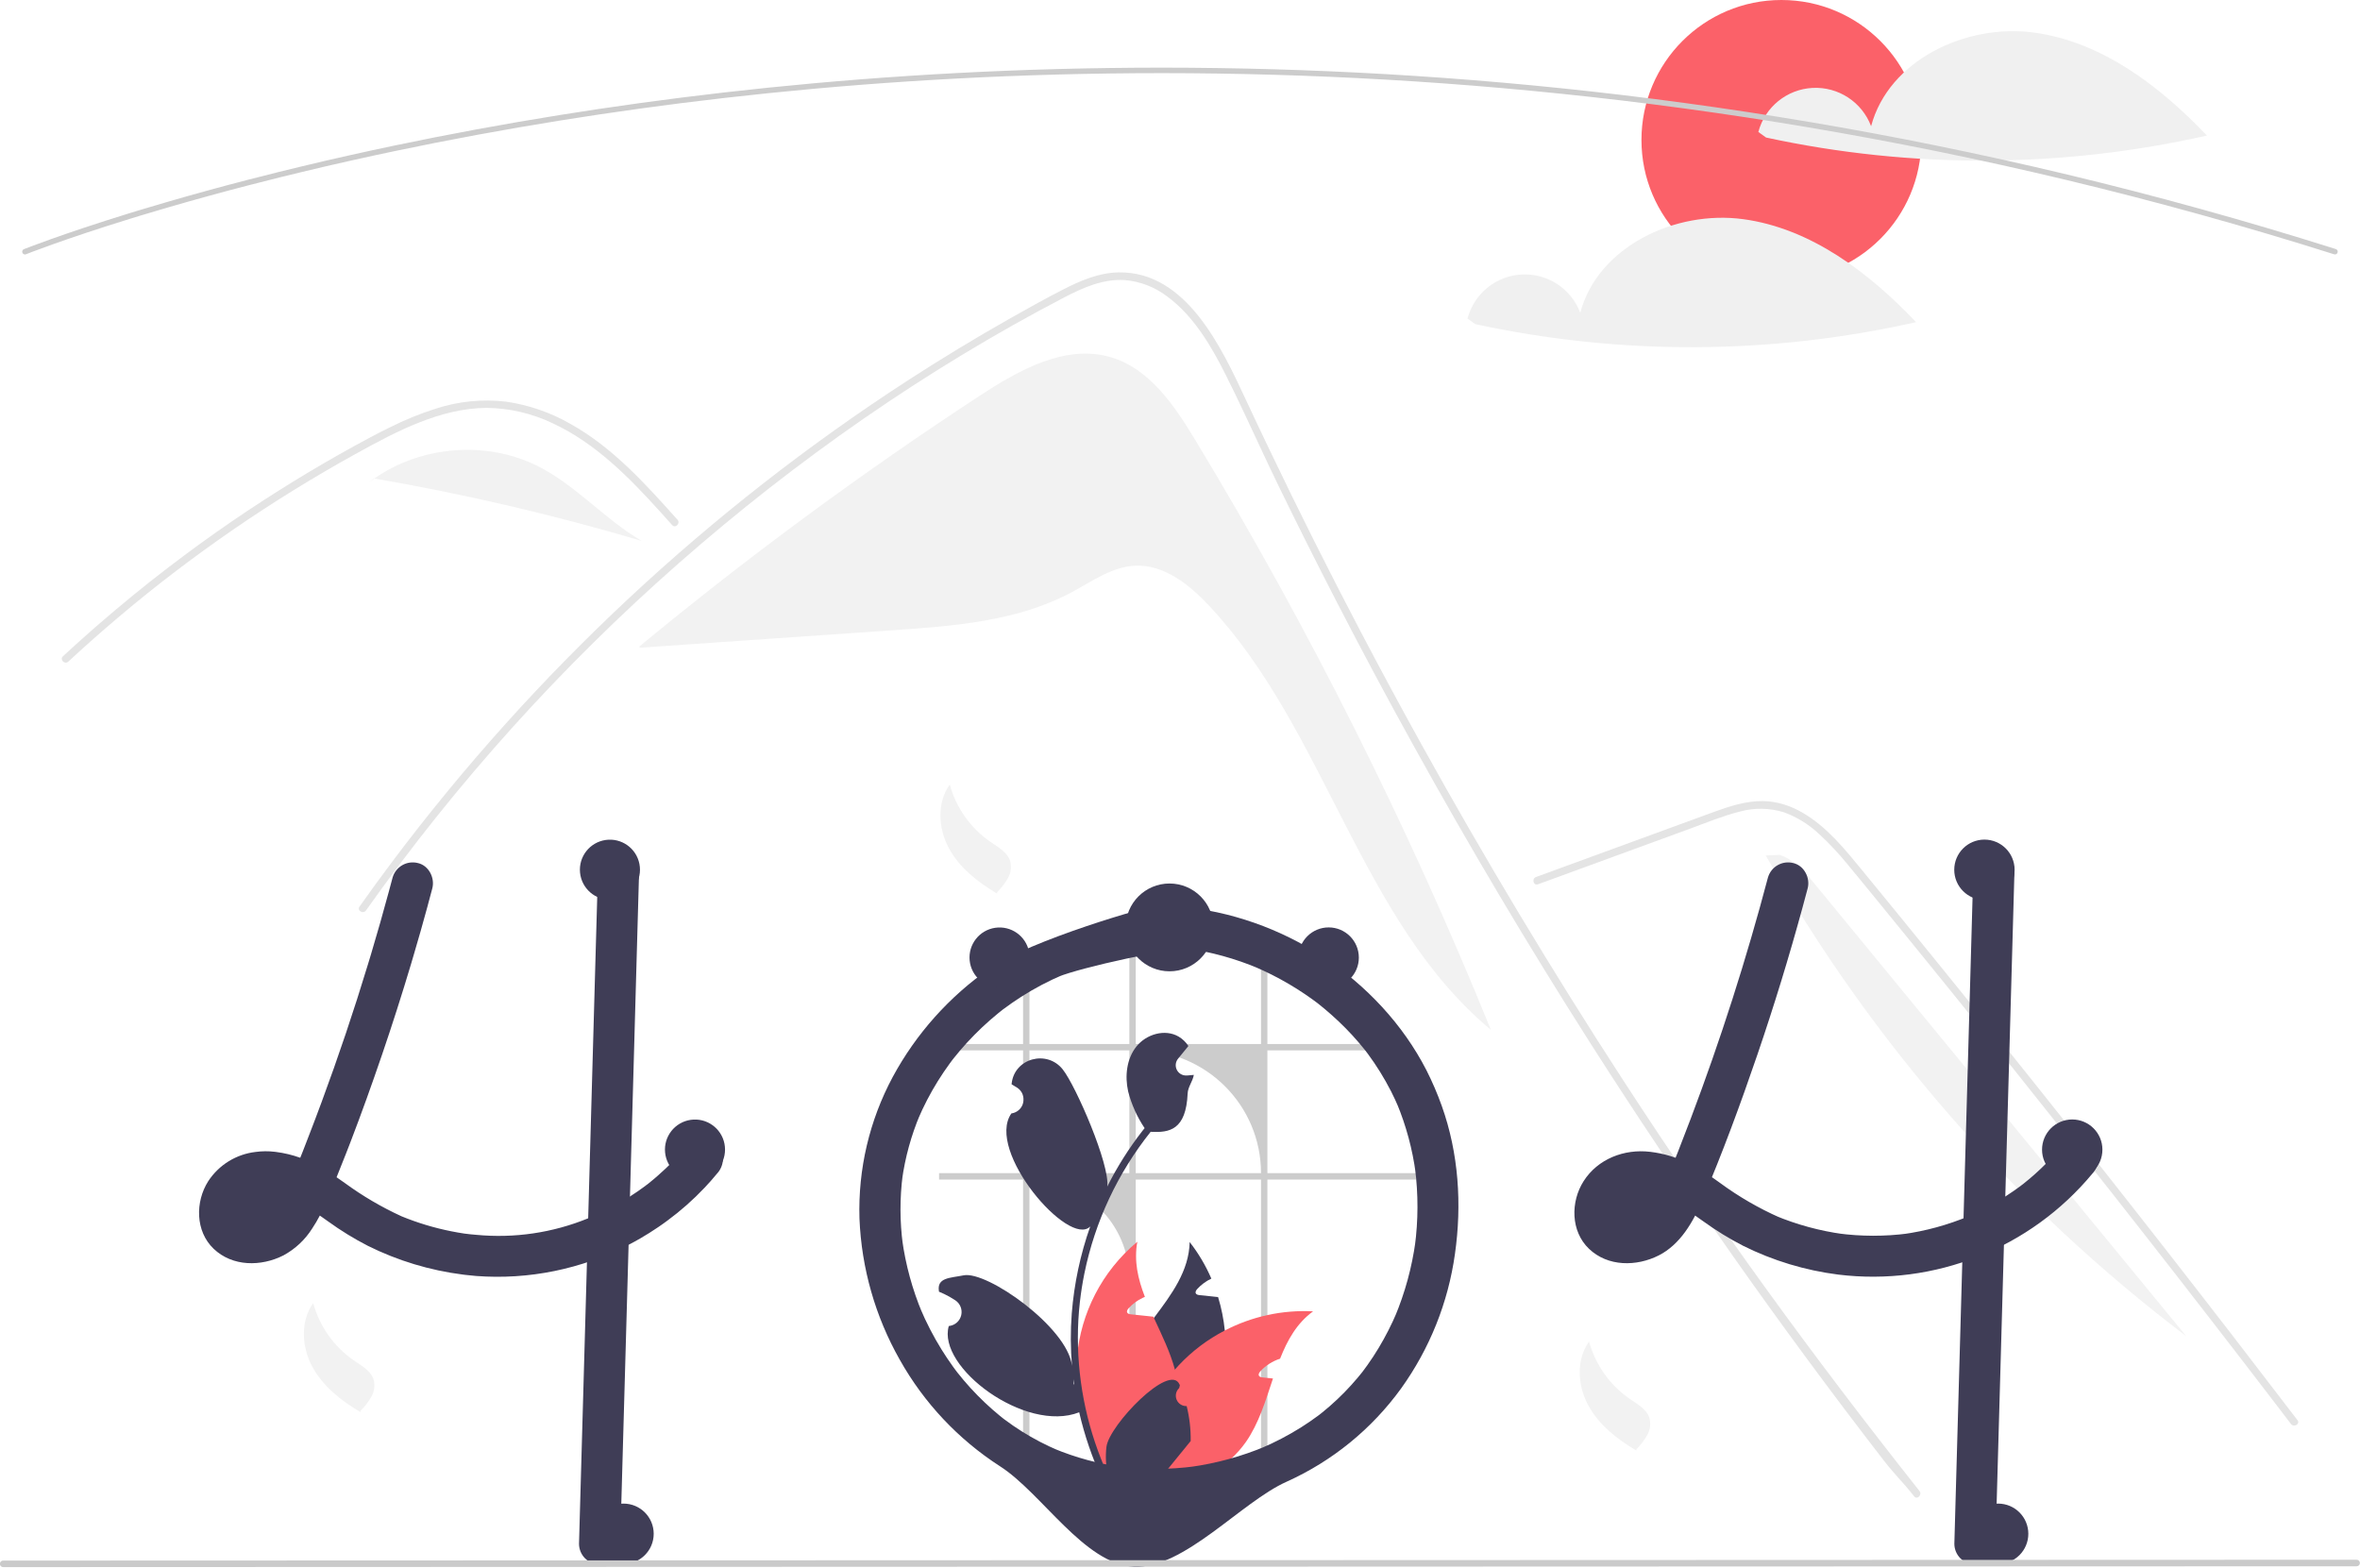
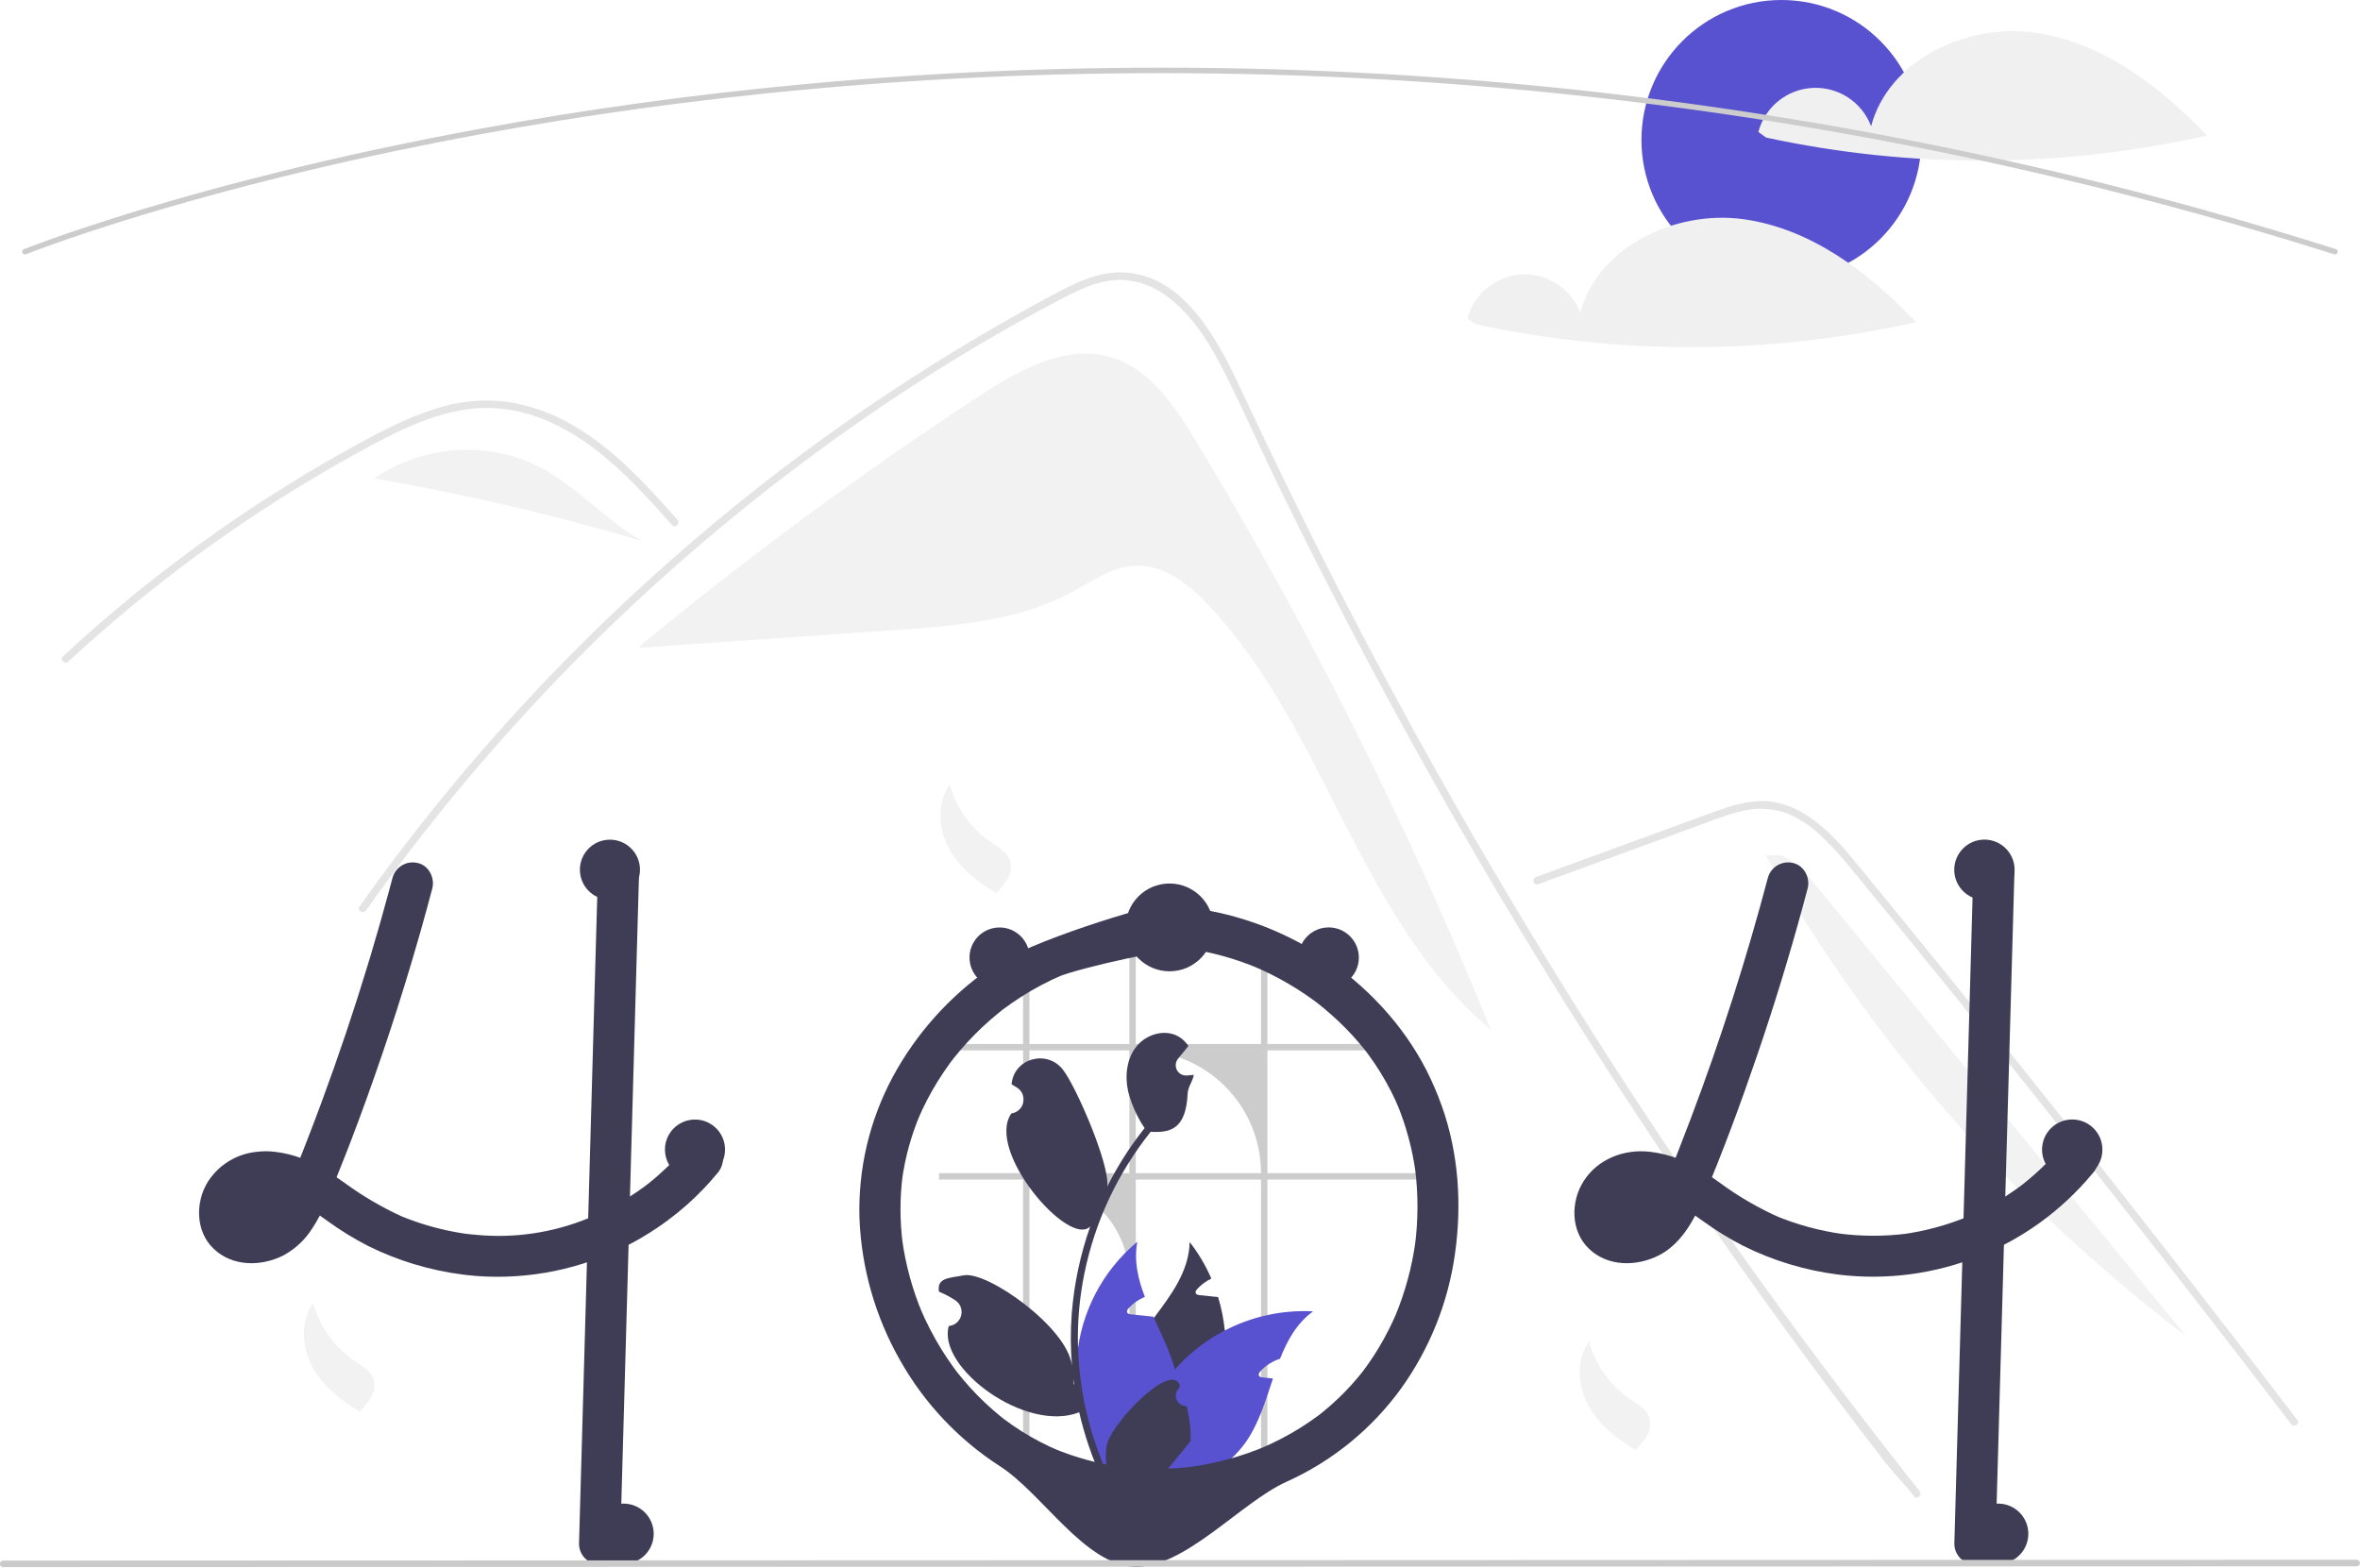
<svg xmlns="http://www.w3.org/2000/svg" data-name="Layer 1" width="860.131" height="571.148" viewBox="0 0 860.131 571.148">
  <path d="M605.67,324.953c-7.669-12.684-16.757-26.228-30.99-30.37-16.482-4.796-33.413,4.732-47.775,14.135a1392.157,1392.157,0,0,0-123.893,91.283l.043.492q46.226-3.188,92.451-6.376c22.265-1.535,45.296-3.283,64.972-13.816,7.467-3.997,14.745-9.336,23.206-9.708,10.512-.462,19.677,6.879,26.88,14.549,42.607,45.371,54.937,114.754,102.738,154.616A1516.995,1516.995,0,0,0,605.67,324.953Z" transform="translate(-169.9343 -164.426)" fill="#f2f2f2" />
  <path d="M867.571,709.781c-4.712-5.95-6.637-7.343-11.285-13.348q-56.764-73.416-106.708-151.792-33.924-53.23-64.483-108.504-14.549-26.278-28.3-52.969-10.67-20.695-20.865-41.638c-1.944-3.988-3.832-7.994-5.711-12.009-4.428-9.442-8.773-18.93-13.439-28.244-5.317-10.616-11.789-21.745-21.553-28.877a29.405,29.405,0,0,0-15.319-5.895c-7.948-.513-15.282,2.769-22.176,6.353-50.439,26.301-97.659,59.276-140.37,96.798A730.778,730.778,0,0,0,303.322,496.247c-1.008,1.439-3.392.064-2.374-1.384q6.009-8.498,12.257-16.813A734.817,734.817,0,0,1,500.805,303.064q18.248-11.826,37.183-22.542c6.362-3.603,12.752-7.16,19.251-10.497,6.371-3.273,13.137-6.215,20.416-6.325,24.77-.385,37.595,27.667,46.405,46.542q4.153,8.911,8.406,17.766,16.075,33.621,33.387,66.628,10.685,20.379,21.837,40.52,34.707,62.718,73.779,122.897c34.506,53.143,68.737,100.089,108.046,149.785C870.596,709.213,868.662,711.175,867.571,709.781Z" transform="translate(-169.9343 -164.426)" fill="#e4e4e4" />
  <path d="M414.916,355.804c-1.439-1.604-2.869-3.209-4.318-4.813-11.422-12.633-23.679-25.118-39.364-32.361a57.11,57.11,0,0,0-23.927-5.546c-8.562.028-16.932,2.273-24.843,5.418-3.74,1.494-7.398,3.19-11.001,4.996-4.116,2.072-8.159,4.281-12.183,6.509q-11.331,6.27-22.368,13.091-21.961,13.572-42.546,29.216-10.671,8.113-20.902,16.758-9.516,8.031-18.646,16.492c-1.302,1.201-3.245-.743-1.944-1.943,1.604-1.494,3.227-2.979,4.85-4.446q6.875-6.215,13.971-12.193,12.939-10.918,26.549-20.993,21.163-15.676,43.783-29.225,11.304-6.765,22.918-12.963c2.338-1.247,4.703-2.466,7.096-3.621a113.116,113.116,0,0,1,16.868-6.866,60.006,60.006,0,0,1,25.476-2.503,66.327,66.327,0,0,1,23.505,8.131c15.401,8.608,27.346,21.919,38.97,34.909C418.033,355.171,416.099,357.124,414.916,355.804Z" transform="translate(-169.9343 -164.426)" fill="#e4e4e4" />
  <path d="M730.477,486.711l36.905-13.498,18.323-6.702c5.968-2.183,11.921-4.667,18.09-6.23a28.539,28.539,0,0,1,16.374.209,37.738,37.738,0,0,1,12.771,7.917,103.64,103.64,0,0,1,10.475,11.186c3.989,4.794,7.92,9.639,11.868,14.467q24.441,29.891,48.563,60.041,24.121,30.15,47.92,60.556,23.857,30.48,47.385,61.216,2.882,3.765,5.76,7.534c1.06,1.388,3.449.02,2.375-1.388Q983.582,650.974,959.549,620.184q-24.092-30.864-48.516-61.466-24.424-30.601-49.179-60.937-6.167-7.558-12.354-15.099c-3.48-4.241-6.92-8.527-10.736-12.474-7.005-7.245-15.758-13.648-26.234-13.822-6.16-.102-12.121,1.852-17.844,3.923-6.17,2.232-12.325,4.506-18.486,6.759l-37.163,13.592-9.291,3.398c-1.649.603-.937,3.262.731,2.652Z" transform="translate(-169.9343 -164.426)" fill="#e4e4e4" />
  <path d="M366.377,334.526c-18.754-9.639-42.771-7.751-60.005,4.291a855.847,855.847,0,0,1,97.371,22.726C390.46,353.759,380.07,341.563,366.377,334.526Z" transform="translate(-169.9343 -164.426)" fill="#f2f2f2" />
  <path d="M306.188,338.784l-3.61,2.935c1.221-1.027,2.491-1.99,3.795-2.901C306.311,338.807,306.249,338.795,306.188,338.784Z" transform="translate(-169.9343 -164.426)" fill="#f2f2f2" />
  <path d="M831.549,486.846c-3.633-4.422-7.56-9.052-12.994-10.848l-5.073.2A575.436,575.436,0,0,0,966.749,651.418Q899.149,569.132,831.549,486.846Z" transform="translate(-169.9343 -164.426)" fill="#f2f2f2" />
  <path d="M516.084,450.367A37.481,37.481,0,0,0,531.015,471.325c2.82,1.92,6.157,3.762,7.122,7.035a8.379,8.379,0,0,1-.874,6.15,24.884,24.884,0,0,1-3.861,5.041l-.137.512c-6.998-4.147-13.656-9.393-17.522-16.551s-4.406-16.539.341-23.145" transform="translate(-169.9343 -164.426)" fill="#f2f2f2" />
  <path d="M749.084,653.367A37.481,37.481,0,0,0,764.015,674.325c2.82,1.92,6.157,3.762,7.122,7.035a8.379,8.379,0,0,1-.874,6.15,24.884,24.884,0,0,1-3.861,5.041l-.137.512c-6.998-4.147-13.656-9.393-17.522-16.551s-4.406-16.539.341-23.145" transform="translate(-169.9343 -164.426)" fill="#f2f2f2" />
  <path d="M284.084,639.367A37.481,37.481,0,0,0,299.015,660.325c2.82,1.92,6.157,3.762,7.122,7.035a8.379,8.379,0,0,1-.874,6.15,24.884,24.884,0,0,1-3.861,5.041l-.137.512c-6.998-4.147-13.656-9.393-17.522-16.551s-4.406-16.539.341-23.145" transform="translate(-169.9343 -164.426)" fill="#f2f2f2" />
-   <circle cx="649.249" cy="51" r="51" fill="#FB6169" />
+   <circle cx="649.249" cy="51" r="51" fill="#5851D0" />
  <path d="M911.219,176.296c-24.717-3.341-52.935,10.019-59.341,34.124a21.597,21.597,0,0,0-41.094,2.109l2.83,2.027a372.275,372.275,0,0,0,160.659-.726C957.079,195.76,935.935,179.637,911.219,176.296Z" transform="translate(-169.9343 -164.426)" fill="#f0f0f0" />
  <path d="M805.219,244.296c-24.717-3.341-52.935,10.019-59.341,34.124a21.597,21.597,0,0,0-41.094,2.109l2.83,2.027a372.275,372.275,0,0,0,160.659-.726C851.079,263.76,829.935,247.637,805.219,244.296Z" transform="translate(-169.9343 -164.426)" fill="#f0f0f0" />
  <path d="M1020.946,257.154a.982.982,0,0,1-.302-.047C756.237,173.489,523.199,184.424,374.264,208.321c-20.269,3.251-40.591,7.006-60.404,11.161-5.058,1.06-10.306,2.195-15.597,3.378-6.319,1.407-12.554,2.856-18.532,4.306q-3.873.917-7.595,1.849c-3.758.928-7.572,1.895-11.66,2.957-4.568,1.178-9.209,2.413-13.797,3.672a.442.442,0,0,1-.051.015l0.0.001c-5.183,1.415-10.338,2.871-15.323,4.325-2.698.779-5.304,1.548-7.799,2.307-.279.077-.526.151-.776.228l-.536.163c-.311.095-.617.188-.924.275l-.02.006 0.0.001-.812.252c-.968.293-1.912.579-2.841.864-24.545,7.566-38.038,12.949-38.171,13.002a1,1,0,1,1-.744-1.856c.134-.053,13.693-5.463,38.328-13.058.932-.286,1.879-.572,2.85-.866l.754-.234c.026-.01.052-.018.078-.025.305-.087.61-.18.919-.273l.537-.163c.268-.081.531-.161.801-.235,2.479-.754,5.093-1.524,7.798-2.307,4.987-1.455,10.147-2.911,15.334-4.328.016-.006.033-.01.049-.015v-.001c4.604-1.263,9.263-2.503,13.845-3.685,4.094-1.063,7.915-2.032,11.68-2.962q3.738-.93,7.609-1.853c5.985-1.451,12.233-2.902,18.563-4.312,5.299-1.184,10.556-2.322,15.622-3.383,19.843-4.162,40.198-7.923,60.497-11.179C523.096,182.415,756.467,171.463,1021.246,255.201a1.0 1,0,0,1-.301,1.953Z" transform="translate(-169.9343 -164.426)" fill="#ccc" />
  <path d="M432.923,584.266a6.729,6.729,0,0,0-1.7-2.67,6.43,6.43,0,0,0-.92-.71c-2.61-1.74-6.51-2.13-8.99,0a5.81,5.81,0,0,0-.69.71q-1.11,1.365-2.28,2.67c-1.28,1.46-2.59,2.87-3.96,4.24-.39.38-.78.77-1.18,1.15-.23.23-.46.45-.69.67-.88.84-1.78,1.65-2.69,2.45-.48.43-.96.85-1.45,1.26-.73.61-1.46,1.22-2.2,1.81-.07.05-.14.1-.21.16-.02.01-.03.03-.05.04-.01,0-.02,0-.03.02a.179.179,0,0,0-.07.05c-.22.15-.37.25-.48.34.04-.02.08-.05.12-.07-.18.14-.37.28-.55.42-1.75,1.29-3.54,2.53-5.37,3.69a99.21,99.21,0,0,1-14.22,7.55c-.33.13-.67.27-1.01.4a85.97,85.97,0,0,1-40.85,6.02q-2.13-.165-4.26-.45c-1.64-.24-3.27-.53-4.89-.86a97.932,97.932,0,0,1-18.02-5.44,118.652,118.652,0,0,1-20.66-12.12c-1-.71-2.01-1.42-3.02-2.11,1.15-2.82,2.28-5.64,3.38-8.48.55-1.37,1.08-2.74,1.6-4.12,4.09-10.63,7.93-21.36,11.61-32.13q5.58-16.365,10.53-32.92.51-1.68.99-3.36,2.595-8.745,4.98-17.53c.15-.57.31-1.13.45-1.7q.69-2.52,1.35-5.04c1-3.79-1.26-8.32-5.24-9.23a7.634,7.634,0,0,0-9.22,5.24c-.43,1.62-.86,3.23-1.3,4.85q-3.165,11.745-6.66,23.41-.51,1.68-1.02,3.36-7.71,25.41-16.93,50.31-1.11,3.015-2.25,6.01c-.37.98-.74,1.96-1.12,2.94-.73,1.93-1.48,3.86-2.23,5.79-.43,1.13-.87,2.26-1.31,3.38-.29.71-.57,1.42-.85,2.12a41.809,41.809,0,0,0-8.81-2.12l-.48-.06a27.397,27.397,0,0,0-7.01.06,23.914,23.914,0,0,0-17.24,10.66c-4.77,7.51-4.71,18.25,1.98,24.63,6.89,6.57,17.32,6.52,25.43,2.41a28.351,28.351,0,0,0,10.52-9.86,50.569,50.569,0,0,0,2.74-4.65c.21.14.42.28.63.43.8.56,1.6,1.13,2.39,1.69a111.738,111.738,0,0,0,14.51,8.91,108.359,108.359,0,0,0,34.62,10.47c.27.03.53.07.8.1,1.33.17,2.67.3,4.01.41a103.782,103.782,0,0,0,55.58-11.36q2.175-1.125,4.31-2.36,3.315-1.92,6.48-4.08c1.15-.78,2.27-1.57,3.38-2.4a101.042,101.042,0,0,0,13.51-11.95q2.355-2.475,4.51-5.11a8.061,8.061,0,0,0,2.2-5.3A7.564,7.564,0,0,0,432.923,584.266Zm-165.59,23.82c.21-.15.42-.31.62-.47C267.893,607.766,267.603,607.936,267.333,608.086Zm3.21-3.23c-.23.26-.44.52-.67.78a23.366,23.366,0,0,1-2.25,2.2c-.11.1-.23.2-.35.29a.01.01,0,0,0-.01.01,3.804,3.804,0,0,0-.42.22q-.645.39-1.32.72a17.005,17.005,0,0,1-2.71.75,16.799,16.799,0,0,1-2.13.02h-.02a14.823,14.823,0,0,1-1.45-.4c-.24-.12-.47-.26-.7-.4-.09-.08-.17-.16-.22-.21a2.44,2.44,0,0,1-.27-.29.01.01,0,0,0-.01-.01c-.11-.2-.23-.4-.34-.6a.031.031,0,0,1-.01-.02c-.08-.25-.15-.51-.21-.77a12.511,12.511,0,0,1,.01-1.37,13.467,13.467,0,0,1,.54-1.88,11.068,11.068,0,0,1,.69-1.26c.02-.04.12-.2.23-.38.01-.01.01-.01.01-.02.15-.17.3-.35.46-.51.27-.3.56-.56.85-.83a18.022,18.022,0,0,1,1.75-1.01,19.481,19.481,0,0,1,2.93-.79,24.989,24.989,0,0,1,4.41.04,30.301,30.301,0,0,1,4.1,1.01,36.945,36.945,0,0,1-2.77,4.54C270.623,604.746,270.583,604.806,270.543,604.856Zm-11.12-3.29a2.18,2.18,0,0,1-.31.39A1.409,1.409,0,0,1,259.423,601.566Z" transform="translate(-169.9343 -164.426)" fill="#3f3d56" />
  <path d="M402.863,482.136q-.135,4.71-.27,9.42-.285,10.455-.59,20.92-.315,11.775-.66,23.54-.165,6.075-.34,12.15-.465,16.365-.92,32.72c-.03,1.13-.07,2.25-.1,3.38q-.225,8.115-.45,16.23-.255,8.805-.5,17.61-.18,6.6-.37,13.21-1.35,47.895-2.7,95.79a7.648,7.648,0,0,1-7.5,7.5,7.561,7.561,0,0,1-7.5-7.5q.75-26.94,1.52-53.88.675-24.36,1.37-48.72.225-8.025.45-16.06.345-12.09.68-24.18c.03-1.13.07-2.25.1-3.38.02-.99.05-1.97.08-2.96q.66-23.475,1.32-46.96.27-9.24.52-18.49.3-10.545.6-21.08c.09-3.09.17-6.17.26-9.26a7.648,7.648,0,0,1,7.5-7.5A7.561,7.561,0,0,1,402.863,482.136Z" transform="translate(-169.9343 -164.426)" fill="#3f3d56" />
  <path d="M814.291,484.217a893.238,893.238,0,0,1-28.161,87.941c-3.007,7.946-6.083,15.877-9.371,23.712l.756-1.792a54.583,54.583,0,0,1-5.59,10.612q-.229.321-.467.636,1.166-1.49.443-.589c-.254.301-.505.602-.768.895a23.664,23.664,0,0,1-2.249,2.203q-.301.258-.612.504l.938-.729c-.109.257-.873.597-1.111.743a18.254,18.254,0,0,1-2.405,1.219l1.792-.756a19.086,19.086,0,0,1-4.231,1.161l1.994-.268a17.021,17.021,0,0,1-4.298.046l1.994.268a14.002,14.002,0,0,1-3.405-.917l1.792.756a12.012,12.012,0,0,1-1.679-.896c-.271-.177-1.105-.809-.015.025,1.133.866.146.074-.088-.156-.194-.192-.37-.4-.56-.595-.882-.905.996,1.557.397.499a18.182,18.182,0,0,1-.878-1.637l.756,1.792a11.925,11.925,0,0,1-.728-2.651l.268,1.994a13.651,13.651,0,0,1-.003-3.405l-.268,1.994a15.964,15.964,0,0,1,.995-3.68l-.756,1.792a16.729,16.729,0,0,1,1.178-2.298,6.729,6.729,0,0,1,.729-1.071c.049.016-1.269,1.513-.569.757.183-.198.354-.406.539-.602.296-.314.614-.601.926-.898,1.045-.994-1.462.966-.257.179a19.049,19.049,0,0,1,2.749-1.499l-1.792.756a20.311,20.311,0,0,1,4.995-1.34l-1.994.268a25.628,25.628,0,0,1,6.461.076l-1.994-.268a33.211,33.211,0,0,1,7.892,2.22l-1.792-.756c5.39,2.314,10.163,5.749,14.928,9.118a111.95,111.95,0,0,0,14.506,8.906,108.388,108.388,0,0,0,34.622,10.474,103.933,103.933,0,0,0,92.586-36.752,8.078,8.078,0,0,0,2.197-5.303,7.632,7.632,0,0,0-2.197-5.303c-2.752-2.526-7.949-3.239-10.607,0a95.636,95.636,0,0,1-8.107,8.727q-2.017,1.914-4.142,3.71-1.214,1.026-2.461,2.011c-.393.311-1.619,1.138.263-.197-.431.306-.845.64-1.271.955a99.269,99.269,0,0,1-20.332,11.565l1.792-.756a96.836,96.836,0,0,1-24.171,6.622l1.994-.268a97.643,97.643,0,0,1-25.754-.038l1.994.268a99.8,99.8,0,0,1-24.857-6.77l1.792.756a116.025,116.025,0,0,1-21.736-12.591,86.877,86.877,0,0,0-11.113-6.994,42.824,42.824,0,0,0-14.438-4.389c-9.439-1.111-19.057,2.566-24.246,10.72-4.776,7.505-4.714,18.244,1.974,24.625,6.888,6.572,17.318,6.517,25.436,2.406,7.817-3.959,12.513-12.185,15.815-19.942,7.431-17.455,14.01-35.314,20.14-53.263q9.097-26.637,16.499-53.813.917-3.366,1.807-6.739c1.001-3.789-1.261-8.32-5.238-9.226a7.633,7.633,0,0,0-9.226,5.238Z" transform="translate(-169.9343 -164.426)" fill="#3f3d56" />
  <path d="M889.124,482.136l-2.7,95.793-2.685,95.294-1.518,53.884a7.565,7.565,0,0,0,7.5,7.5,7.649,7.649,0,0,0,7.5-7.5l2.7-95.793,2.685-95.294,1.518-53.884a7.565,7.565,0,0,0-7.5-7.5,7.649,7.649,0,0,0-7.5,7.5Z" transform="translate(-169.9343 -164.426)" fill="#3f3d56" />
  <path d="M629.526,700.361h2.329V594.319h54.329v-2.323H631.855V547.252H673.81q-.923-1.173-1.899-2.317H631.855V515.382c-.77-.328-1.547-.645-2.329-.944V544.935h-45.652V507.07c-.782.036-1.553.09-2.329.155v37.71h-36.42V516.684c-.782.346-1.553.711-2.317,1.093V544.935h-30.616v2.317h30.616v44.744h-30.616v2.323h30.616V700.361h2.317V594.319a36.413,36.413,0,0,1,36.42,36.42v69.622h2.329V594.319h45.652Zm-84.401-108.365V547.252h36.42v44.744Zm38.749,0V547.252h.914a44.741,44.741,0,0,1,44.738,44.744Z" transform="translate(-169.9343 -164.426)" opacity="0.2" />
  <path d="M615.303,668.566a63.059,63.059,0,0,1-20.05,33.7c-.74.64-1.48,1.26-2.25,1.87q-2.805.255-5.57.52c-1.53.14-3.04.29-4.54.43l-.27.03-.19-1.64-.76-6.64a37.623,37.623,0,0,1-3.3-32.44c2.64-7.12,7.42-13.41,12.12-19.65,6.49-8.62,12.8-17.14,13.03-27.65a60.544,60.544,0,0,1,7.9,13.33,16.432,16.432,0,0,0-5.12,3.77c-.41.45-.82,1.08-.54,1.62.24.46.84.57,1.36.63,1.25.13,2.51.26,3.76.39,1,.11,2,.21,3,.32a63.99,63.99,0,0,1,2.45,12.18A61.189,61.189,0,0,1,615.303,668.566Z" transform="translate(-169.9343 -164.426)" fill="#3f3d56" />
-   <path d="M648.503,642.356c-5.9,4.29-9.35,10.46-12.03,17.26a16.628,16.628,0,0,0-7.17,4.58c-.41.45-.82,1.08-.54,1.62.24.46.84.57,1.36.63,1.25.13,2.51.26,3.76.39-2.68,8.04-5.14,16.36-9.88,23.15a36.989,36.989,0,0,1-12.03,10.91,38.492,38.492,0,0,1-4.02,1.99q-7.62.585-14.95,1.25-2.805.255-5.57.52c-1.53.14-3.04.29-4.54.43q-.015-.825,0-1.65a63.304,63.304,0,0,1,15.25-39.86c.45-.52.91-1.03,1.38-1.54a61.792,61.792,0,0,1,16.81-12.7A62.654,62.654,0,0,1,648.503,642.356Z" transform="translate(-169.9343 -164.426)" fill="#FB6169" />
-   <path d="M589.163,699.526l-1.15,3.4-.58,1.73c-1.53.14-3.04.29-4.54.43l-.27.03c-1.66.17-3.31.34-4.96.51-.43-.5-.86-1.01-1.28-1.53a62.03,62.03,0,0,1,8.07-87.11c-1.32,6.91.22,13.53,2.75,20.1-.27.11-.53.22-.78.34a16.432,16.432,0,0,0-5.12,3.77c-.41.45-.82,1.08-.54,1.62.24.46.84.57,1.36.63,1.25.13,2.51.26,3.76.39,1,.11,2,.21,3,.32q.705.075,1.41.15c.07.15.13.29.2.44,2.85,6.18,5.92,12.39,7.65,18.83a43.666,43.666,0,0,1,1.02,4.91A37.604,37.604,0,0,1,589.163,699.526Z" transform="translate(-169.9343 -164.426)" fill="#FB6169" />
+   <path d="M648.503,642.356c-5.9,4.29-9.35,10.46-12.03,17.26a16.628,16.628,0,0,0-7.17,4.58c-.41.45-.82,1.08-.54,1.62.24.46.84.57,1.36.63,1.25.13,2.51.26,3.76.39-2.68,8.04-5.14,16.36-9.88,23.15a36.989,36.989,0,0,1-12.03,10.91,38.492,38.492,0,0,1-4.02,1.99q-7.62.585-14.95,1.25-2.805.255-5.57.52c-1.53.14-3.04.29-4.54.43q-.015-.825,0-1.65a63.304,63.304,0,0,1,15.25-39.86c.45-.52.91-1.03,1.38-1.54a61.792,61.792,0,0,1,16.81-12.7A62.654,62.654,0,0,1,648.503,642.356Z" transform="translate(-169.9343 -164.426)" fill="#5851D0" />
+   <path d="M589.163,699.526l-1.15,3.4-.58,1.73c-1.53.14-3.04.29-4.54.43l-.27.03c-1.66.17-3.31.34-4.96.51-.43-.5-.86-1.01-1.28-1.53a62.03,62.03,0,0,1,8.07-87.11c-1.32,6.91.22,13.53,2.75,20.1-.27.11-.53.22-.78.34a16.432,16.432,0,0,0-5.12,3.77c-.41.45-.82,1.08-.54,1.62.24.46.84.57,1.36.63,1.25.13,2.51.26,3.76.39,1,.11,2,.21,3,.32q.705.075,1.41.15c.07.15.13.29.2.44,2.85,6.18,5.92,12.39,7.65,18.83a43.666,43.666,0,0,1,1.02,4.91A37.604,37.604,0,0,1,589.163,699.526Z" transform="translate(-169.9343 -164.426)" fill="#5851D0" />
  <path d="M689.821,554.487c-8.609-16.792-21.946-30.921-37.632-41.304a114.237,114.237,0,0,0-52.563-18.38q-3.69-.335-7.399-.393c-2.921-.044-46.866,12.632-61.587,22.982a114.295,114.295,0,0,0-35.333,39.527,102.5,102.5,0,0,0-12.126,51.633,113.564,113.564,0,0,0,14.703,51.476,110.475,110.475,0,0,0,36.444,38.746C549.667,708.561,565.074,734.51,583.183,735.426c18.246.923,39.054-23.555,55.695-30.987a104.425,104.425,0,0,0,41.726-34.005,110.25,110.25,0,0,0,19.599-48.948c2.574-18.083,1.374-36.733-4.801-54.016a111.86,111.86,0,0,0-5.58-12.983c-1.78-3.505-6.996-4.796-10.261-2.691a7.68,7.68,0,0,0-2.691,10.261q1.568,3.088,2.915,6.278l-.756-1.792a101.151,101.151,0,0,1,6.876,25.538l-.268-1.994a109.229,109.229,0,0,1-.066,28.683l.268-1.994a109.734,109.734,0,0,1-7.555,27.674l.756-1.792a104.212,104.212,0,0,1-6.672,13.098q-1.923,3.186-4.081,6.222c-.632.888-1.283,1.761-1.939,2.631-.856,1.136,1.167-1.483.282-.369-.151.19-.3.38-.452.569q-.681.852-1.382,1.688a93.613,93.613,0,0,1-10.176,10.384q-1.366,1.192-2.778,2.331c-.469.378-.932.773-1.421,1.125.019-.013,1.58-1.199.656-.511-.29.216-.579.436-.87.652q-2.91,2.156-5.974,4.092a103.485,103.485,0,0,1-14.756,7.713l1.792-.756a109.215,109.215,0,0,1-27.597,7.552l1.994-.268a108.154,108.154,0,0,1-28.589.051l1.994.268a99.835,99.835,0,0,1-25.095-6.784l1.792.756a93.643,93.643,0,0,1-13.416-6.991q-3.174-2-6.184-4.247c-.286-.214-.57-.43-.855-.645-.915-.691.658.51.67.518a19.169,19.169,0,0,1-1.535-1.225q-1.454-1.184-2.861-2.422a101.989,101.989,0,0,1-10.493-10.709q-1.213-1.434-2.374-2.911c-.335-.426-.947-1.29.404.529-.178-.239-.362-.474-.542-.712q-.647-.858-1.276-1.728-2.203-3.048-4.188-6.246a109.29,109.29,0,0,1-7.805-15.108l.756,1.792a106.588,106.588,0,0,1-7.34-26.837l.268,1.994a97.866,97.866,0,0,1-.048-25.636l-.268,1.994A94.673,94.673,0,0,1,505.276,570.55l-.756,1.792a101.557,101.557,0,0,1,7.195-13.856q2.066-3.323,4.378-6.485.525-.718,1.062-1.428c.324-.428,1.215-1.493-.305.388.149-.184.293-.374.439-.56q1.269-1.608,2.6-3.165A107.402,107.402,0,0,1,530.772,536.215q1.474-1.292,2.995-2.529.691-.562,1.391-1.113c.187-.147.376-.291.562-.439-1.997,1.59-.555.433-.102.093q3.134-2.348,6.435-4.461a103.644,103.644,0,0,1,15.387-8.108l-1.792.756c7.76-3.258,42.141-10.949,48.394-10.11l-1.994-.268A106.225,106.225,0,0,1,628.768,517.419l-1.792-.756a110.313,110.313,0,0,1,12.6,6.329q3.043,1.784,5.967,3.763,1.384.937,2.738,1.915.677.489,1.346.989c.248.185.494.373.741.558,1.039.779-1.431-1.128-.342-.267a110.843,110.843,0,0,1,10.368,9.253q2.401,2.445,4.637,5.045,1.147,1.334,2.246,2.708c.364.455,1.605,2.101.084.085.372.493.747.982,1.114,1.479a97.977,97.977,0,0,1,8.392,13.538c1.793,3.498,6.987,4.802,10.261,2.691A7.677,7.677,0,0,0,689.821,554.487Z" transform="translate(-169.9343 -164.426)" fill="#3f3d56" />
  <path d="M602.431,676.882a3.78,3.78,0,0,1-2.739-6.551c.095-.379.164-.651.259-1.03q-.051-.124-.103-.247c-3.48-8.298-25.685,14.833-26.645,22.632a30.029,30.029,0,0,0,.527,10.328A120.392,120.392,0,0,1,562.778,652.01a116.202,116.202,0,0,1,.721-12.963q.597-5.293,1.657-10.511a121.787,121.787,0,0,1,24.151-51.616c6.874.384,12.898-.663,13.48-13.985.103-2.37,1.861-4.422,2.248-6.756-.656.086-1.323.14-1.979.183-.204.011-.42.021-.624.032l-.077.003a3.745,3.745,0,0,1-3.076-6.101q.425-.523.851-1.046c.43-.538.871-1.065,1.302-1.603a1.865,1.865,0,0,0,.14-.161c.495-.613.99-1.216,1.485-1.829a10.829,10.829,0,0,0-3.55-3.432c-4.959-2.905-11.801-.893-15.384,3.593-3.593,4.486-4.271,10.779-3.023,16.384a43.398,43.398,0,0,0,6.003,13.383c-.269.344-.549.678-.818,1.022a122.574,122.574,0,0,0-12.794,20.268c1.016-7.939-11.412-36.608-16.218-42.681-5.773-7.294-17.611-4.111-18.628,5.136q-.015.134-.029.268,1.071.604,2.096,1.282a5.127,5.127,0,0,1-2.067,9.33l-.105.016c-9.556,13.644,21.077,49.155,28.745,41.181a125.11,125.11,0,0,0-6.734,31.693,118.664,118.664,0,0,0,.086,19.16l-.032-.226C558.902,648.154,529.674,627.514,521.139,629.233c-4.917.99-9.76.765-9.013,5.725q.018.119.036.237a34.442,34.442,0,0,1,3.862,1.861q1.071.604,2.096,1.282a5.127,5.127,0,0,1-2.067,9.33l-.105.016c-.075.011-.14.022-.215.032-4.35,14.966,27.907,39.12,47.518,31.435h.011a125.075,125.075,0,0,0,8.402,24.528H601.679c.108-.334.204-.678.301-1.011a34.102,34.102,0,0,1-8.305-.495c2.227-2.733,4.454-5.487,6.681-8.219a1.861,1.861,0,0,0,.14-.161c1.13-1.398,2.27-2.786,3.399-4.185l.001-.002a49.952,49.952,0,0,0-1.464-12.725Zm-34.371-67.613.016-.021-.016.043Zm-6.648,59.932-.258-.581c.011-.42.011-.839,0-1.269,0-.118-.021-.237-.021-.355.097.742.183,1.485.29,2.227Z" transform="translate(-169.9343 -164.426)" fill="#3f3d56" />
  <circle cx="95.249" cy="439" r="11" fill="#3f3d56" />
  <circle cx="227.249" cy="559" r="11" fill="#3f3d56" />
  <circle cx="728.249" cy="559" r="11" fill="#3f3d56" />
  <circle cx="755.249" cy="419" r="11" fill="#3f3d56" />
  <circle cx="723.249" cy="317" r="11" fill="#3f3d56" />
  <path d="M434.183,583.426a10.949,10.949,0,1,1-.21-2.16A10.992,10.992,0,0,1,434.183,583.426Z" transform="translate(-169.9343 -164.426)" fill="#3f3d56" />
  <circle cx="484.249" cy="349" r="11" fill="#3f3d56" />
  <path d="M545.183,513.426a10.949,10.949,0,1,1-.21-2.16A10.992,10.992,0,0,1,545.183,513.426Z" transform="translate(-169.9343 -164.426)" fill="#3f3d56" />
  <path d="M403.183,481.426a10.949,10.949,0,1,1-.21-2.16A10.992,10.992,0,0,1,403.183,481.426Z" transform="translate(-169.9343 -164.426)" fill="#3f3d56" />
  <circle cx="599.249" cy="443" r="11" fill="#3f3d56" />
  <circle cx="426.249" cy="338" r="16" fill="#3f3d56" />
  <path d="M1028.875,735.267l-857.75.307a1.191,1.191,0,1,1,0-2.381l857.75-.307a1.191,1.191,0,0,1,0,2.381Z" transform="translate(-169.9343 -164.426)" fill="#cacaca" />
</svg>
